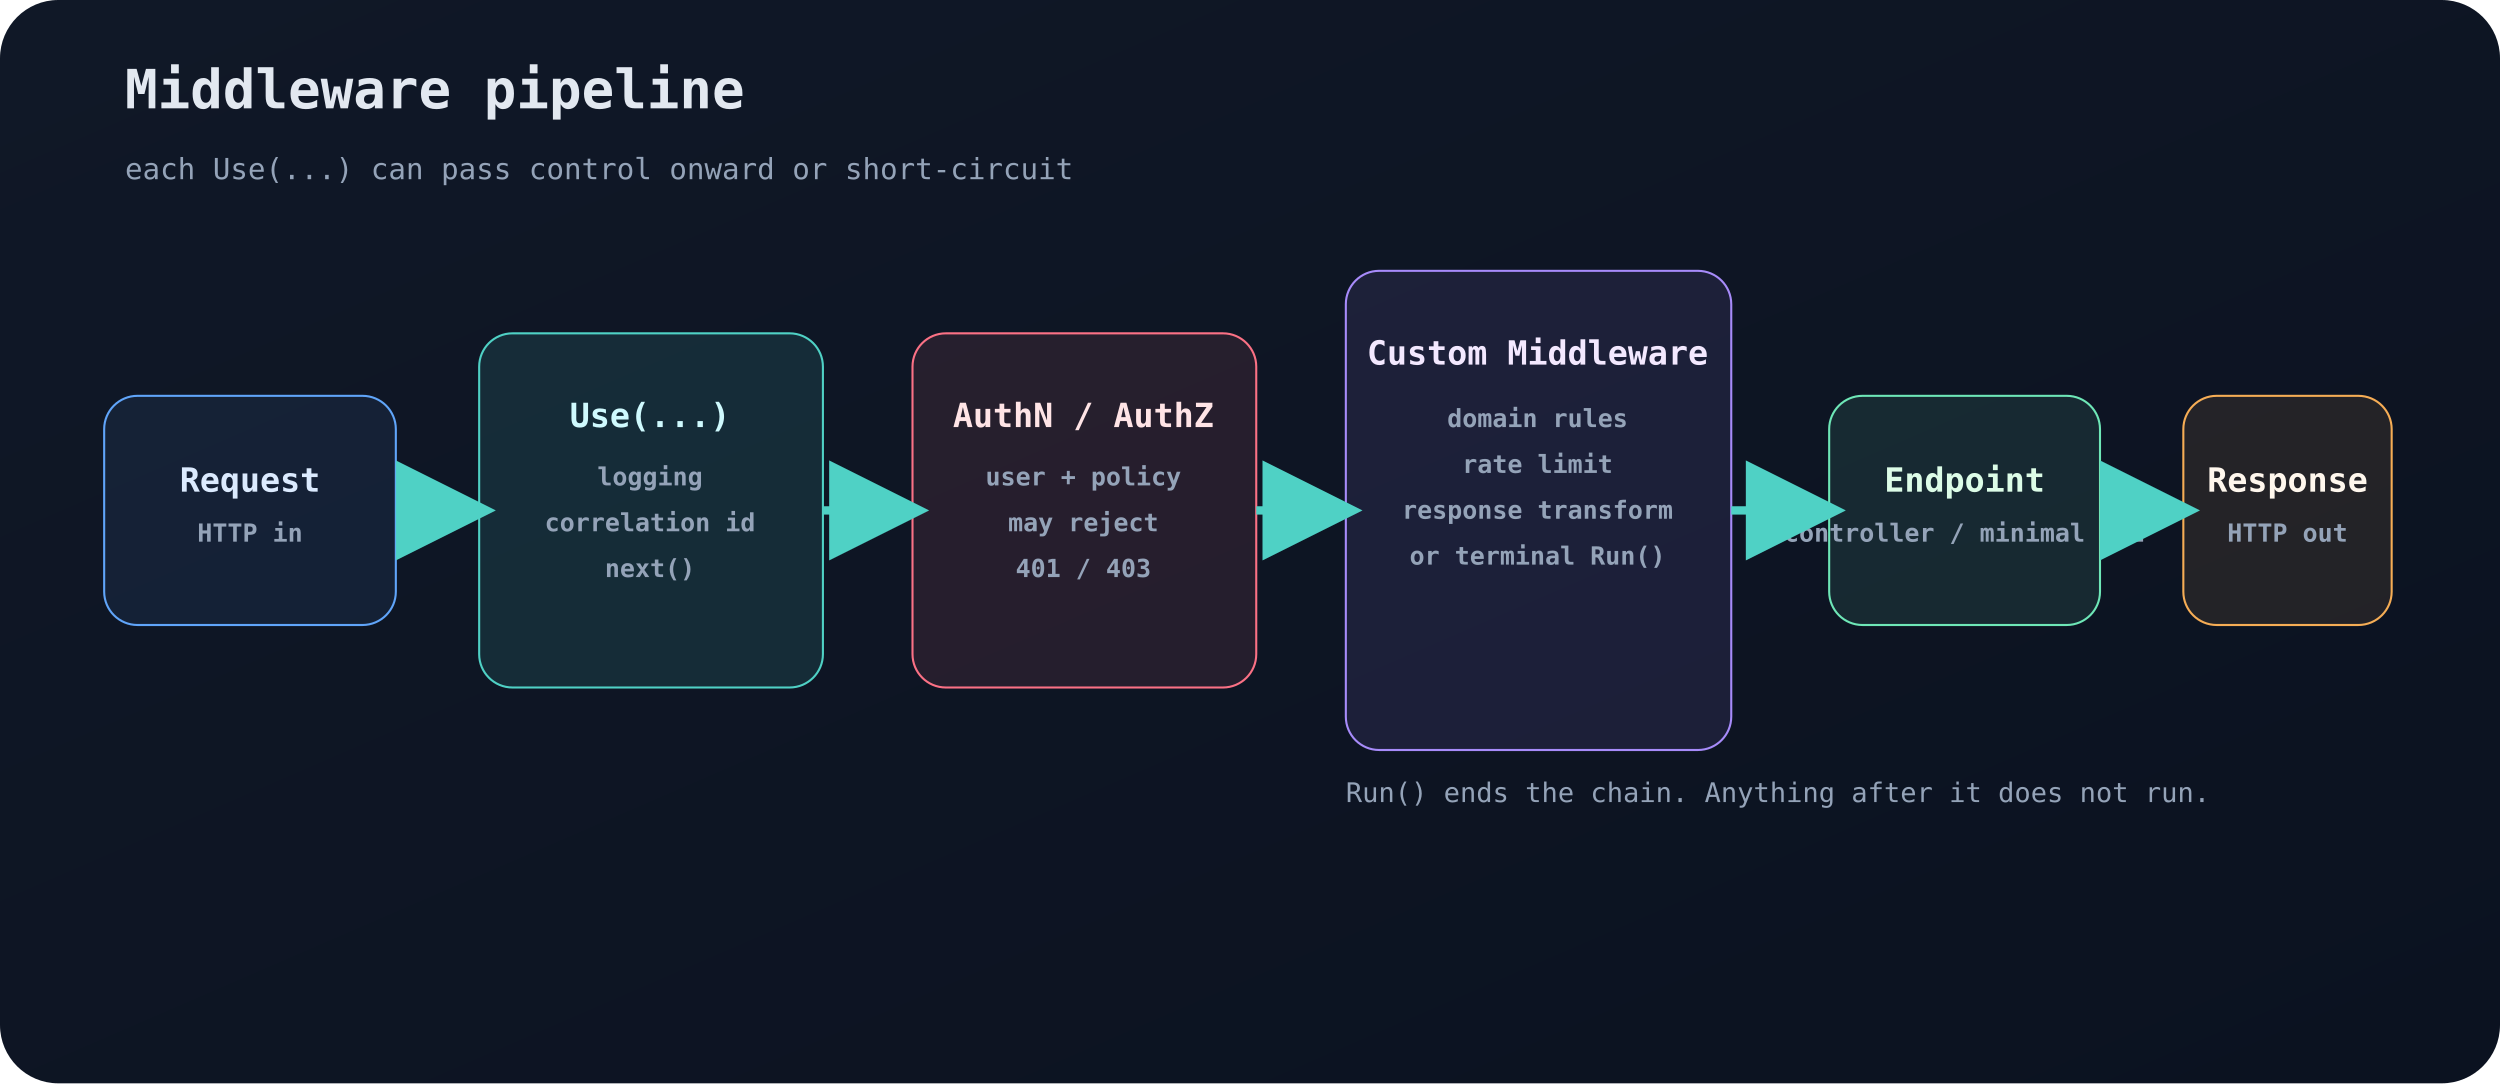
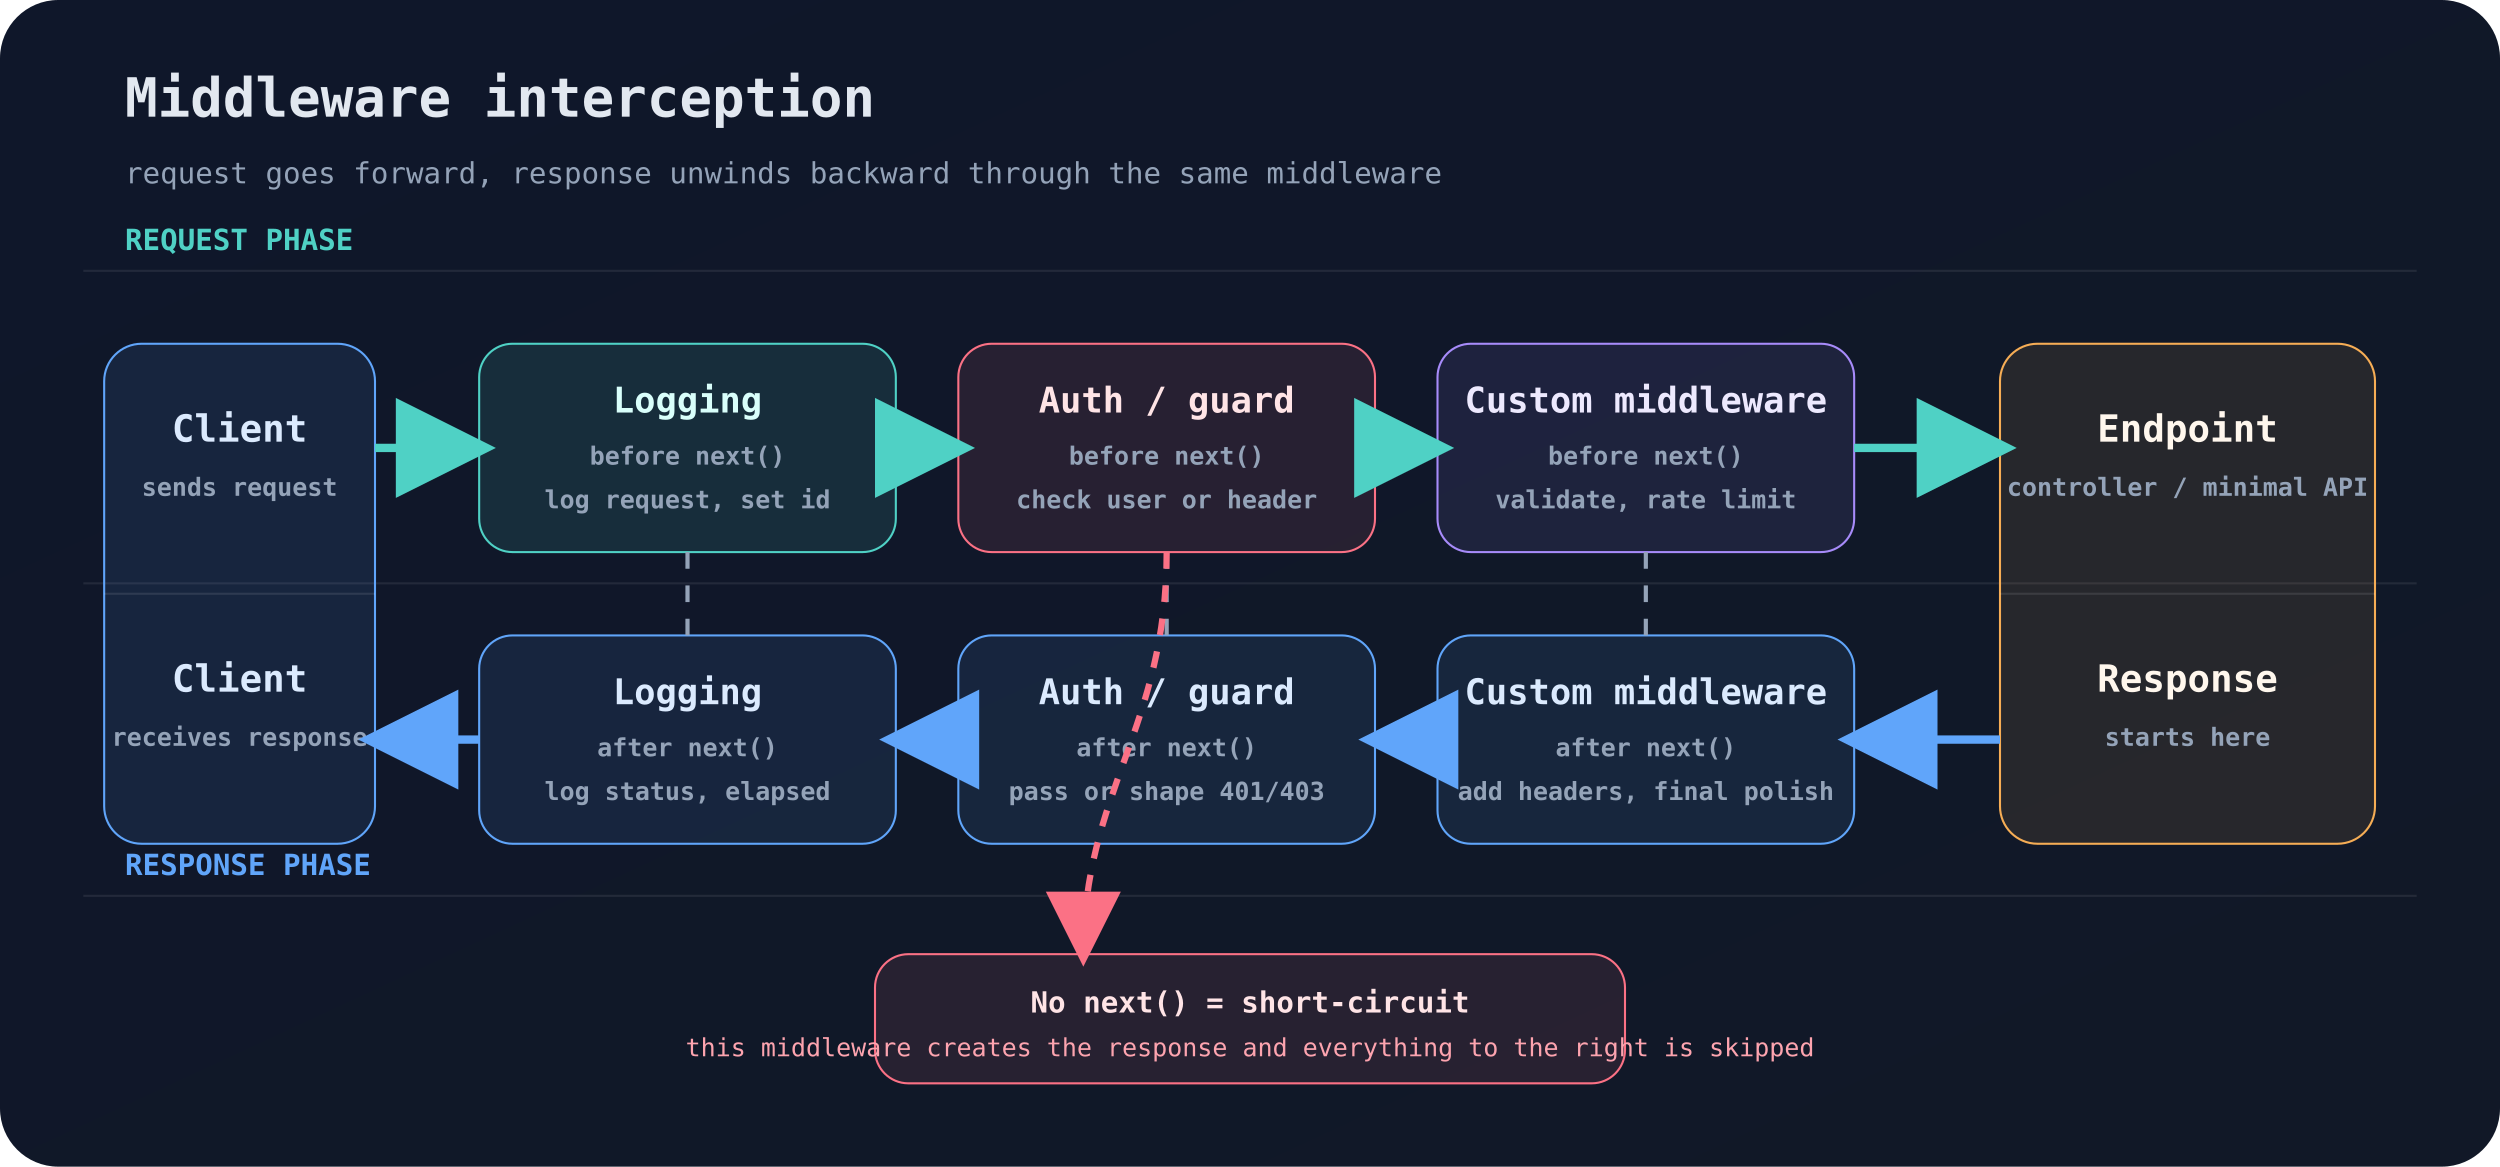
- <svg xmlns="http://www.w3.org/2000/svg" viewBox="0 0 1200 520" role="img" aria-label="ASP.NET Core middleware pipeline">
+ <svg xmlns="http://www.w3.org/2000/svg" viewBox="0 0 1200 560" role="img" aria-label="ASP.NET Core middleware interception for request and response">
  <defs>
    <linearGradient id="bg" x1="0" y1="0" x2="1" y2="1">
-       <stop offset="0%" stop-color="#101827" />
-       <stop offset="100%" stop-color="#0b1220" />
+       <stop offset="0%" stop-color="#0f172a" />
+       <stop offset="100%" stop-color="#111827" />
    </linearGradient>
-     <marker id="arrow" markerWidth="12" markerHeight="12" refX="10" refY="6" orient="auto">
+     <marker id="arrow-request" markerWidth="12" markerHeight="12" refX="10" refY="6" orient="auto">
      <path d="M0,0 L12,6 L0,12 Z" fill="#4fd1c5" />
    </marker>
+     <marker id="arrow-response" markerWidth="12" markerHeight="12" refX="10" refY="6" orient="auto">
+       <path d="M0,0 L12,6 L0,12 Z" fill="#60a5fa" />
+     </marker>
+     <marker id="arrow-warn" markerWidth="12" markerHeight="12" refX="10" refY="6" orient="auto">
+       <path d="M0,0 L12,6 L0,12 Z" fill="#fb7185" />
+     </marker>
  </defs>
-   <rect width="1200" height="520" rx="28" fill="url(#bg)" />
-   <text x="60" y="52" fill="#e2e8f0" font-family="JetBrains Mono, monospace" font-size="26" font-weight="700">Middleware pipeline</text>
-   <text x="60" y="86" fill="#94a3b8" font-family="JetBrains Mono, monospace" font-size="14">each Use(...) can pass control onward or short-circuit</text>
-   <g font-family="JetBrains Mono, monospace" font-size="16" font-weight="700">
-     <rect x="50" y="190" width="140" height="110" rx="16" fill="rgba(96,165,250,0.08)" stroke="#60a5fa" />
-     <text x="120" y="236" text-anchor="middle" fill="#dbeafe">Request</text>
-     <text x="120" y="260" text-anchor="middle" fill="#94a3b8" font-size="12">HTTP in</text>
-     <rect x="230" y="160" width="165" height="170" rx="16" fill="rgba(79,209,197,0.12)" stroke="#4fd1c5" />
-     <text x="312" y="205" text-anchor="middle" fill="#cffafe">Use(...)</text>
-     <text x="312" y="233" text-anchor="middle" fill="#94a3b8" font-size="12">logging</text>
-     <text x="312" y="255" text-anchor="middle" fill="#94a3b8" font-size="12">correlation id</text>
-     <text x="312" y="277" text-anchor="middle" fill="#94a3b8" font-size="12">next()</text>
-     <rect x="438" y="160" width="165" height="170" rx="16" fill="rgba(251,113,133,0.10)" stroke="#fb7185" />
-     <text x="520" y="205" text-anchor="middle" fill="#ffe4e6">AuthN / AuthZ</text>
-     <text x="520" y="233" text-anchor="middle" fill="#94a3b8" font-size="12">user + policy</text>
-     <text x="520" y="255" text-anchor="middle" fill="#94a3b8" font-size="12">may reject</text>
-     <text x="520" y="277" text-anchor="middle" fill="#94a3b8" font-size="12">401 / 403</text>
-     <rect x="646" y="130" width="185" height="230" rx="16" fill="rgba(167,139,250,0.10)" stroke="#a78bfa" />
-     <text x="738" y="175" text-anchor="middle" fill="#f3e8ff">Custom Middleware</text>
-     <text x="738" y="205" text-anchor="middle" fill="#94a3b8" font-size="12">domain rules</text>
-     <text x="738" y="227" text-anchor="middle" fill="#94a3b8" font-size="12">rate limit</text>
-     <text x="738" y="249" text-anchor="middle" fill="#94a3b8" font-size="12">response transform</text>
-     <text x="738" y="271" text-anchor="middle" fill="#94a3b8" font-size="12">or terminal Run()</text>
-     <rect x="878" y="190" width="130" height="110" rx="16" fill="rgba(110,231,183,0.10)" stroke="#6ee7b7" />
-     <text x="943" y="236" text-anchor="middle" fill="#dcfce7">Endpoint</text>
-     <text x="943" y="260" text-anchor="middle" fill="#94a3b8" font-size="12">controller / minimal API</text>
-     <rect x="1048" y="190" width="100" height="110" rx="16" fill="rgba(246,173,85,0.10)" stroke="#f6ad55" />
-     <text x="1098" y="236" text-anchor="middle" fill="#fff7ed">Response</text>
-     <text x="1098" y="260" text-anchor="middle" fill="#94a3b8" font-size="12">HTTP out</text>
+   <rect width="1200" height="560" rx="28" fill="url(#bg)" />
+   <g stroke="rgba(255,255,255,0.08)" fill="none">
+     <path d="M40 130H1160" />
+     <path d="M40 280H1160" />
+     <path d="M40 430H1160" />
  </g>
-   <g stroke="#4fd1c5" stroke-width="4" fill="none" marker-end="url(#arrow)">
-     <path d="M190 245H230" />
-     <path d="M395 245H438" />
-     <path d="M603 245H646" />
-     <path d="M831 245H878" />
-     <path d="M1008 245H1048" />
+   <text x="60" y="56" fill="#e2e8f0" font-family="JetBrains Mono, monospace" font-size="26" font-weight="700">Middleware interception</text>
+   <text x="60" y="88" fill="#94a3b8" font-family="JetBrains Mono, monospace" font-size="14">request goes forward, response unwinds backward through the same middleware</text>
+   <text x="60" y="120" fill="#4fd1c5" font-family="JetBrains Mono, monospace" font-size="14" font-weight="700">REQUEST PHASE</text>
+   <text x="60" y="420" fill="#60a5fa" font-family="JetBrains Mono, monospace" font-size="14" font-weight="700">RESPONSE PHASE</text>
+   <g font-family="JetBrains Mono, monospace" font-weight="700">
+     <rect x="50" y="165" width="130" height="240" rx="18" fill="rgba(96,165,250,0.10)" stroke="#60a5fa" />
+     <path d="M50 285H180" stroke="rgba(255,255,255,0.10)" />
+     <text x="115" y="212" text-anchor="middle" fill="#dbeafe" font-size="18">Client</text>
+     <text x="115" y="238" text-anchor="middle" fill="#94a3b8" font-size="12">sends request</text>
+     <text x="115" y="332" text-anchor="middle" fill="#dbeafe" font-size="18">Client</text>
+     <text x="115" y="358" text-anchor="middle" fill="#94a3b8" font-size="12">receives response</text>
+     <rect x="230" y="165" width="200" height="100" rx="16" fill="rgba(79,209,197,0.12)" stroke="#4fd1c5" />
+     <text x="330" y="198" text-anchor="middle" fill="#d9fffb" font-size="17">Logging</text>
+     <text x="330" y="223" text-anchor="middle" fill="#94a3b8" font-size="12">before next()</text>
+     <text x="330" y="244" text-anchor="middle" fill="#94a3b8" font-size="12">log request, set id</text>
+     <rect x="230" y="305" width="200" height="100" rx="16" fill="rgba(96,165,250,0.10)" stroke="#60a5fa" />
+     <text x="330" y="338" text-anchor="middle" fill="#dbeafe" font-size="17">Logging</text>
+     <text x="330" y="363" text-anchor="middle" fill="#94a3b8" font-size="12">after next()</text>
+     <text x="330" y="384" text-anchor="middle" fill="#94a3b8" font-size="12">log status, elapsed</text>
+     <rect x="460" y="165" width="200" height="100" rx="16" fill="rgba(251,113,133,0.10)" stroke="#fb7185" />
+     <text x="560" y="198" text-anchor="middle" fill="#ffe4e6" font-size="17">Auth / guard</text>
+     <text x="560" y="223" text-anchor="middle" fill="#94a3b8" font-size="12">before next()</text>
+     <text x="560" y="244" text-anchor="middle" fill="#94a3b8" font-size="12">check user or header</text>
+     <rect x="460" y="305" width="200" height="100" rx="16" fill="rgba(96,165,250,0.10)" stroke="#60a5fa" />
+     <text x="560" y="338" text-anchor="middle" fill="#dbeafe" font-size="17">Auth / guard</text>
+     <text x="560" y="363" text-anchor="middle" fill="#94a3b8" font-size="12">after next()</text>
+     <text x="560" y="384" text-anchor="middle" fill="#94a3b8" font-size="12">pass or shape 401/403</text>
+     <rect x="690" y="165" width="200" height="100" rx="16" fill="rgba(167,139,250,0.10)" stroke="#a78bfa" />
+     <text x="790" y="198" text-anchor="middle" fill="#ede9fe" font-size="17">Custom middleware</text>
+     <text x="790" y="223" text-anchor="middle" fill="#94a3b8" font-size="12">before next()</text>
+     <text x="790" y="244" text-anchor="middle" fill="#94a3b8" font-size="12">validate, rate limit</text>
+     <rect x="690" y="305" width="200" height="100" rx="16" fill="rgba(96,165,250,0.10)" stroke="#60a5fa" />
+     <text x="790" y="338" text-anchor="middle" fill="#dbeafe" font-size="17">Custom middleware</text>
+     <text x="790" y="363" text-anchor="middle" fill="#94a3b8" font-size="12">after next()</text>
+     <text x="790" y="384" text-anchor="middle" fill="#94a3b8" font-size="12">add headers, final polish</text>
+     <rect x="960" y="165" width="180" height="240" rx="18" fill="rgba(246,173,85,0.10)" stroke="#f6ad55" />
+     <path d="M960 285H1140" stroke="rgba(255,255,255,0.10)" />
+     <text x="1050" y="212" text-anchor="middle" fill="#fff7ed" font-size="18">Endpoint</text>
+     <text x="1050" y="238" text-anchor="middle" fill="#94a3b8" font-size="12">controller / minimal API</text>
+     <text x="1050" y="332" text-anchor="middle" fill="#fff7ed" font-size="18">Response</text>
+     <text x="1050" y="358" text-anchor="middle" fill="#94a3b8" font-size="12">starts here</text>
  </g>
-   <text x="646" y="385" fill="#94a3b8" font-family="JetBrains Mono, monospace" font-size="13">Run() ends the chain. Anything after it does not run.</text>
+   <g stroke="#4fd1c5" stroke-width="4" fill="none" marker-end="url(#arrow-request)">
+     <path d="M180 215H230" />
+     <path d="M430 215H460" />
+     <path d="M660 215H690" />
+     <path d="M890 215H960" />
+   </g>
+   <g stroke="#60a5fa" stroke-width="4" fill="none" marker-end="url(#arrow-response)">
+     <path d="M960 355H890" />
+     <path d="M690 355H660" />
+     <path d="M460 355H430" />
+     <path d="M230 355H180" />
+   </g>
+   <g stroke="#94a3b8" stroke-width="2" stroke-dasharray="8 8" fill="none">
+     <path d="M330 265V305" />
+     <path d="M560 265V305" />
+     <path d="M790 265V305" />
+   </g>
+   <rect x="420" y="458" width="360" height="62" rx="16" fill="rgba(251,113,133,0.10)" stroke="#fb7185" />
+   <text x="600" y="486" text-anchor="middle" fill="#ffe4e6" font-family="JetBrains Mono, monospace" font-size="14" font-weight="700">No next() = short-circuit</text>
+   <text x="600" y="507" text-anchor="middle" fill="#fda4af" font-family="JetBrains Mono, monospace" font-size="12">this middleware creates the response and everything to the right is skipped</text>
+   <path d="M560 265C560 350, 520 380, 520 458" fill="none" stroke="#fb7185" stroke-width="3" stroke-dasharray="8 8" marker-end="url(#arrow-warn)" />
</svg>
